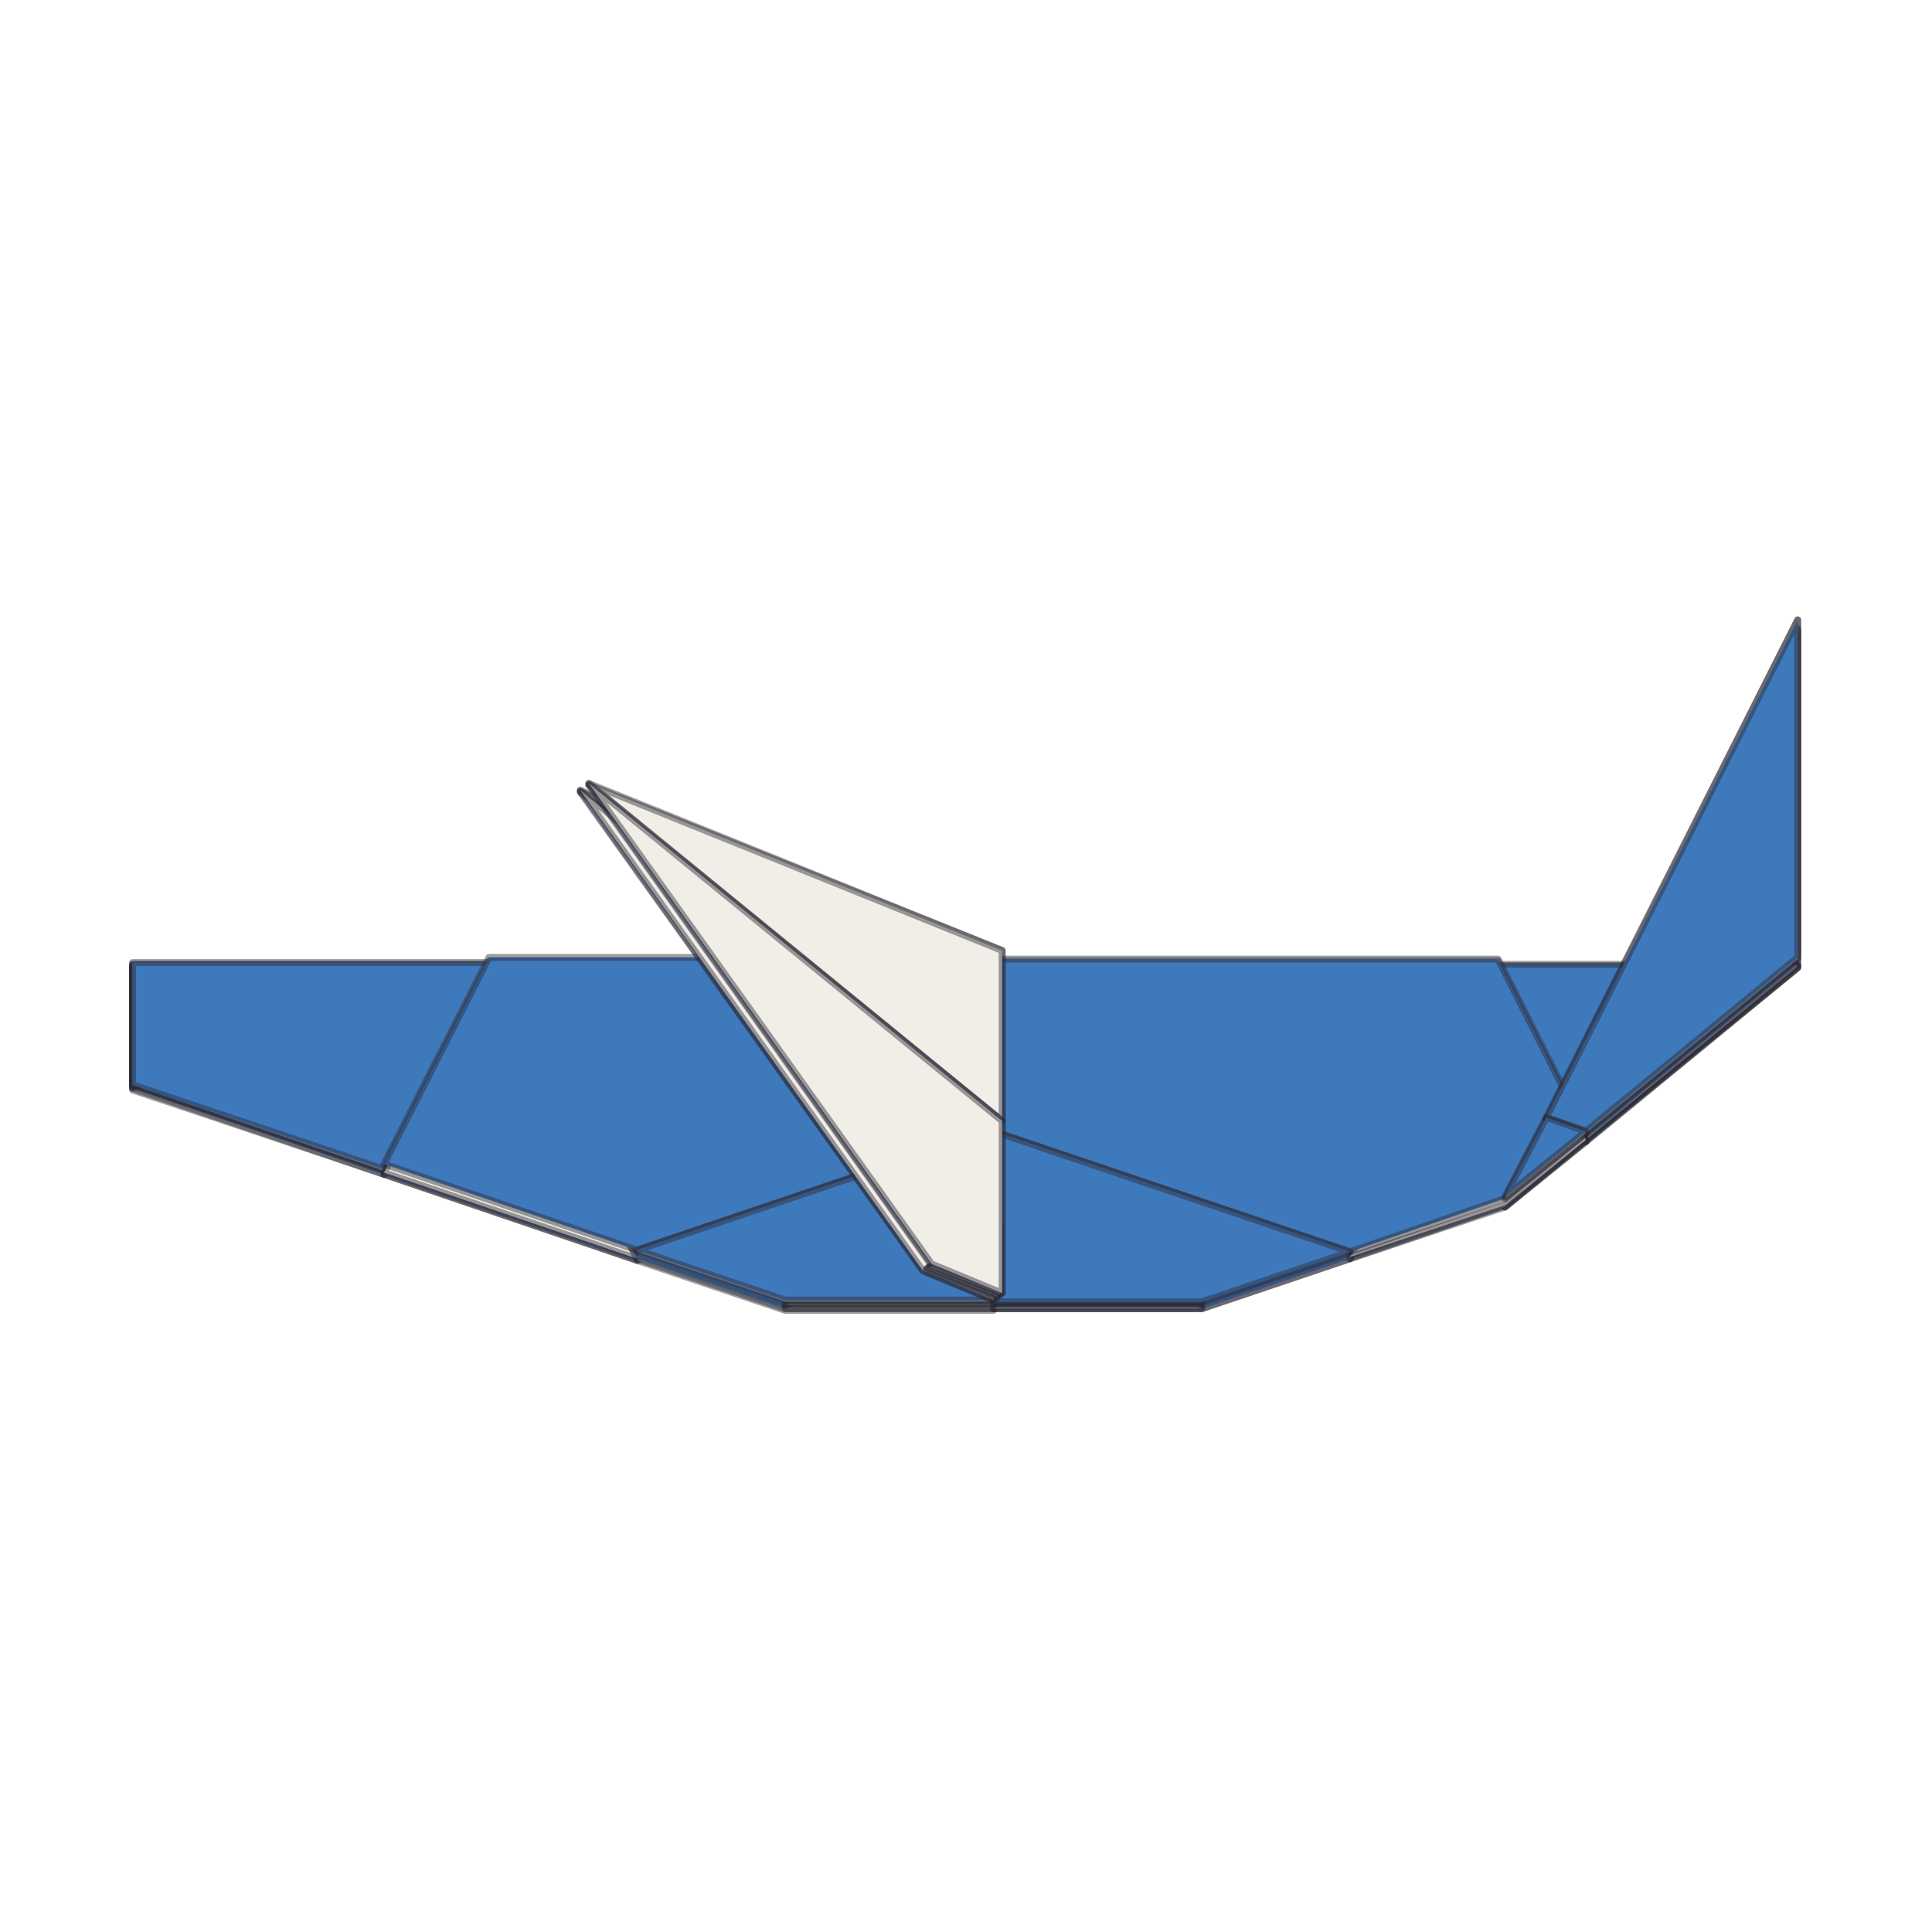
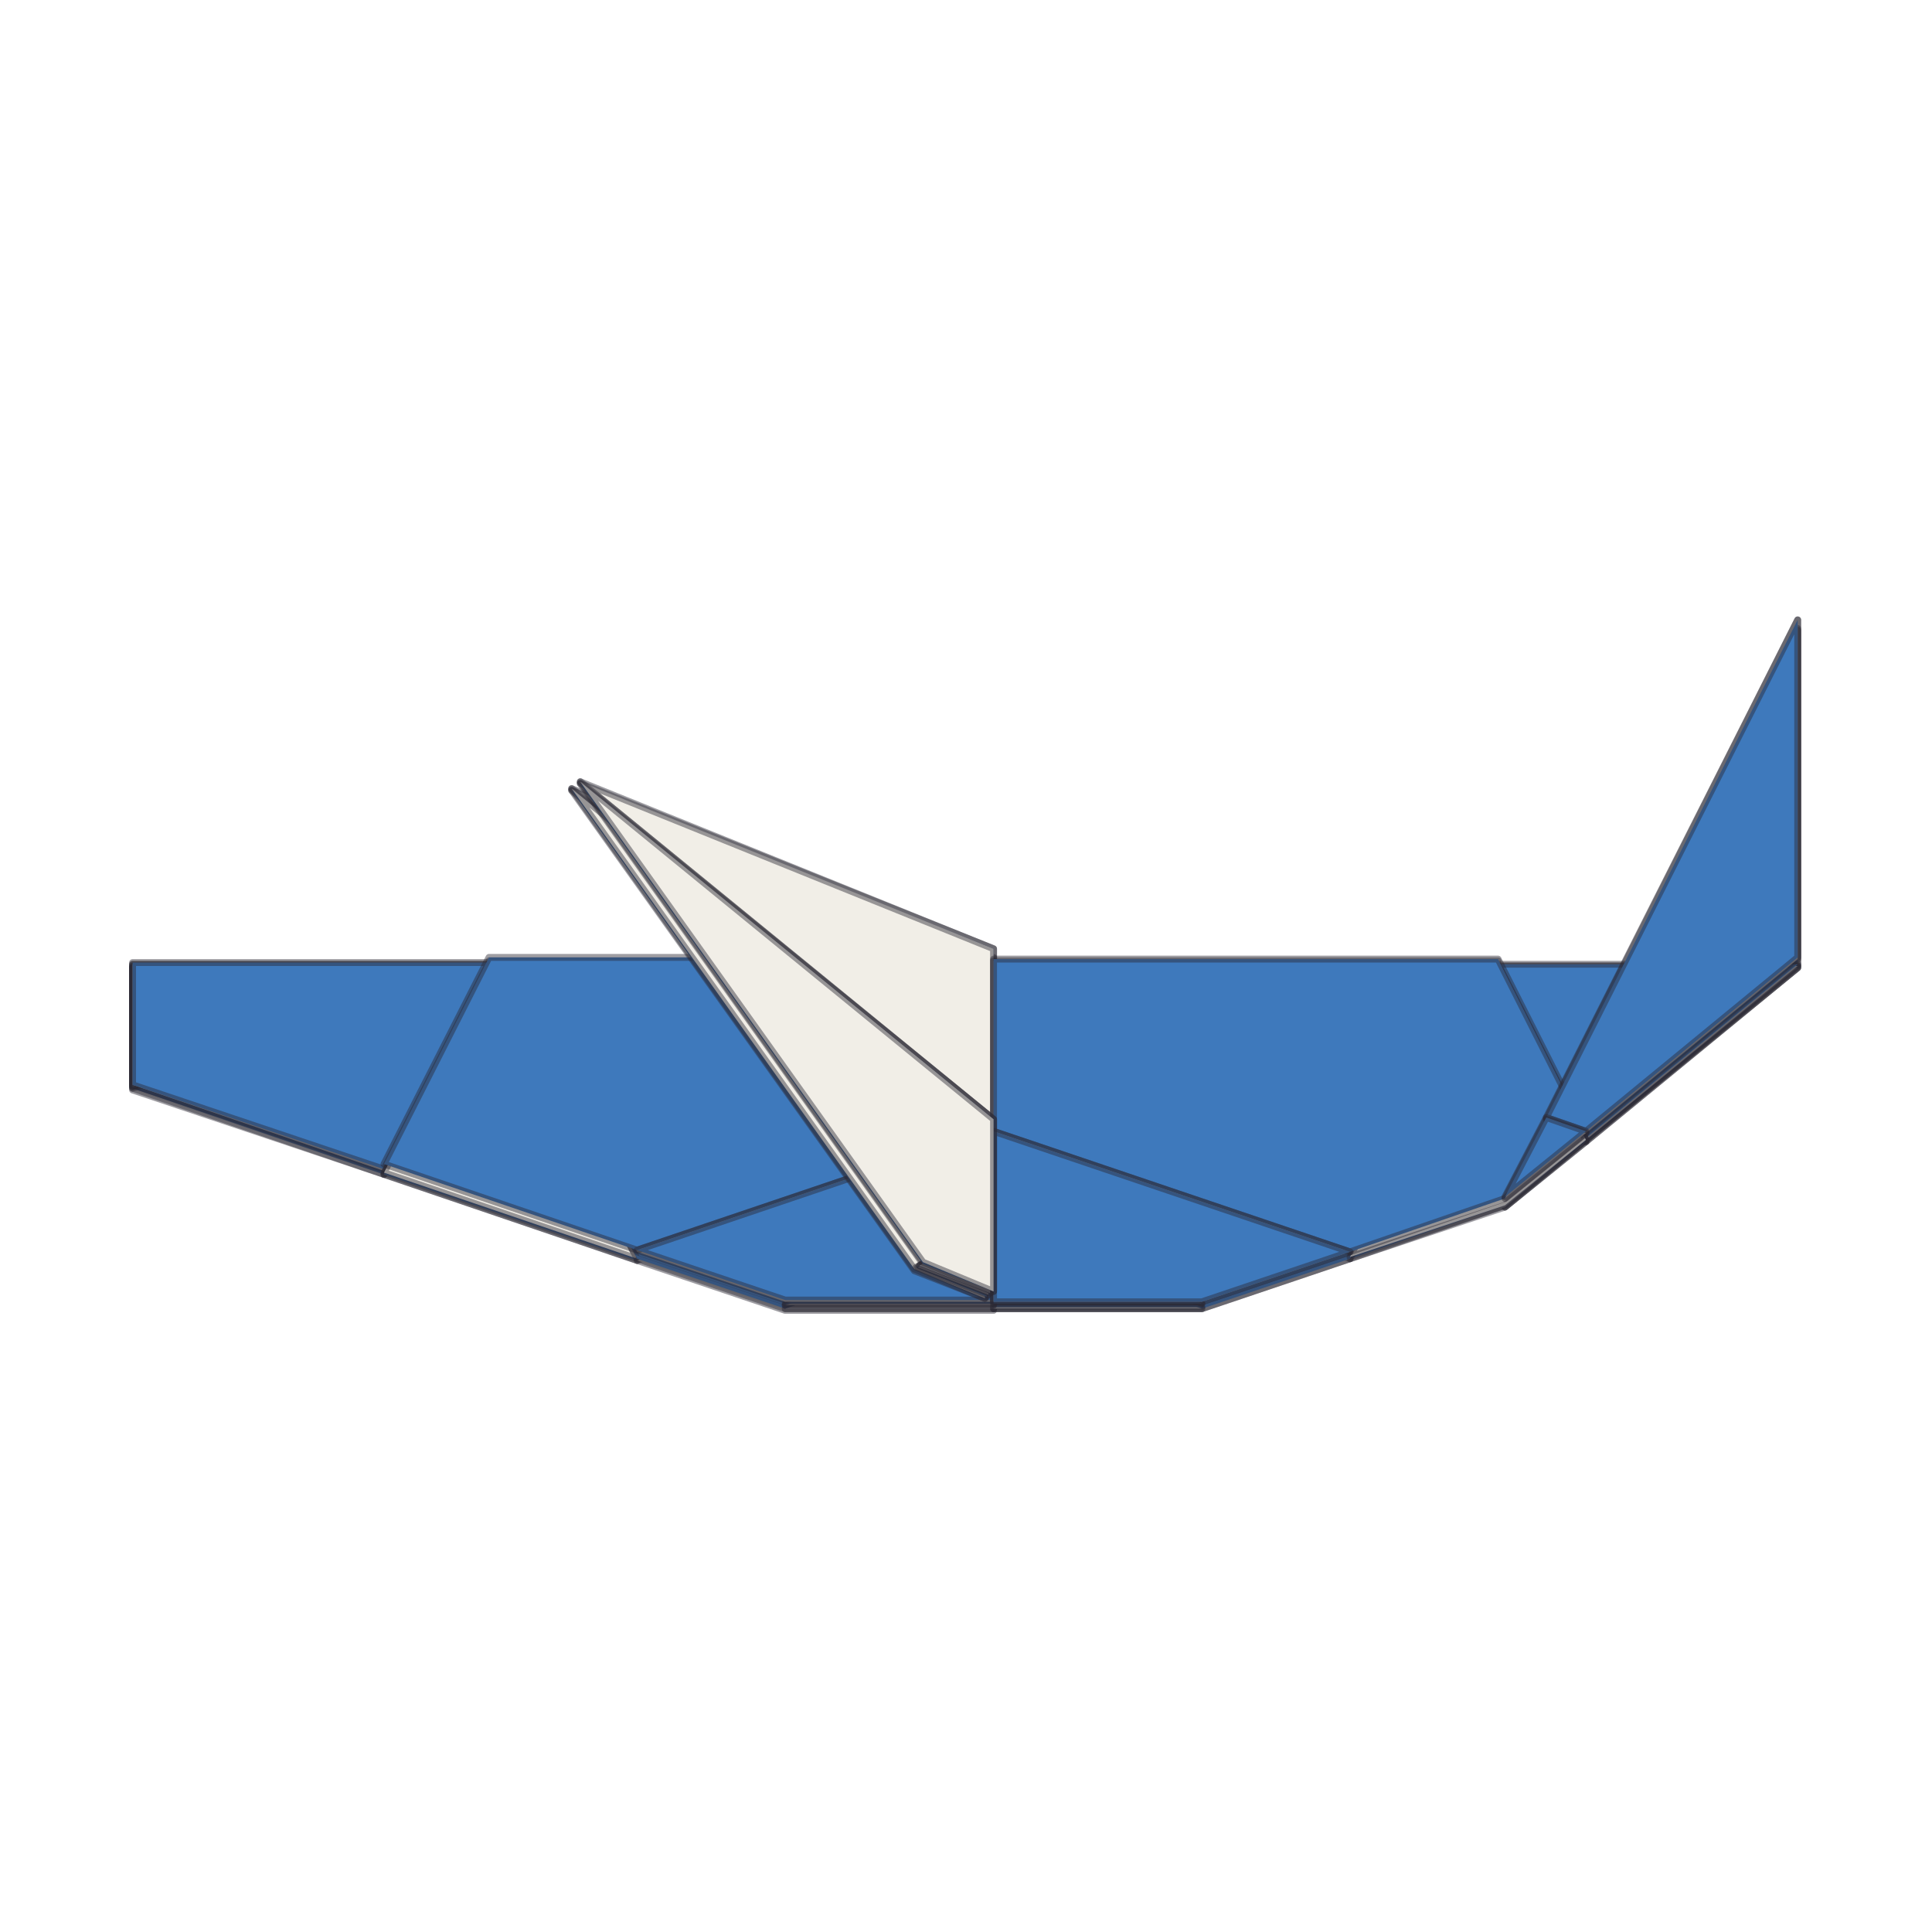
<svg xmlns="http://www.w3.org/2000/svg" viewBox="-0.802 -0.577 1.122 1.122" width="240" height="240">
  <g stroke="#2b2a33" stroke-opacity=".45" stroke-width="0.004" stroke-linejoin="round">
    <polygon points="0.242,-0.211 0.096,0.078 0.119,0.086 0.242,-0.015" fill="#f1eee7" />
    <polygon points="0.242,-0.212 0.242,-0.015 0.119,0.086 0.096,0.078" fill="#3e79bc" />
    <polygon points="0.242,-0.015 0.068,-0.015 0.119,0.085" fill="#f1eee7" />
    <polygon points="0.119,0.085 0.068,-0.016 0.242,-0.016" fill="#3e79bc" />
    <polygon points="0.242,-0.016 0.068,-0.016 0.119,0.085" fill="#f1eee7" />
    <polygon points="0.119,0.084 0.068,-0.017 0.242,-0.017" fill="#3e79bc" />
    <polygon points="-0.518,-0.015 -0.725,-0.015 -0.725,0.056 -0.579,0.105" fill="#f1eee7" />
    <polygon points="-0.725,-0.015 -0.518,-0.015 -0.579,0.105 -0.725,0.055" fill="#3e79bc" />
    <polygon points="-0.518,-0.015 -0.725,-0.015 -0.725,0.055" fill="#f1eee7" />
    <polygon points="-0.725,-0.016 -0.518,-0.016 -0.725,0.054" fill="#3e79bc" />
    <polygon points="-0.518,-0.016 -0.725,-0.016 -0.725,0.054" fill="#f1eee7" />
    <polygon points="-0.518,-0.017 -0.725,0.054 -0.725,-0.017" fill="#3e79bc" />
    <polygon points="-0.725,0.053 -0.579,0.103 -0.518,-0.017 -0.725,-0.017" fill="#f1eee7" />
    <polygon points="-0.725,-0.018 -0.518,-0.018 -0.579,0.102 -0.725,0.053" fill="#3e79bc" />
    <polygon points="-0.225,-0.015 -0.518,-0.015 -0.579,0.105 -0.432,0.155 -0.225,0.085" fill="#f1eee7" />
    <polygon points="-0.579,0.105 -0.518,-0.015 -0.432,0.155" fill="#3e79bc" />
    <polygon points="-0.432,0.154 -0.518,-0.015 -0.579,0.104" fill="#f1eee7" />
    <polygon points="0.119,0.086 0.096,0.078 0.072,0.124" fill="#f1eee7" />
    <polygon points="0.072,0.124 0.096,0.078 0.119,0.086" fill="#3e79bc" />
    <polygon points="0.068,-0.015 -0.225,-0.015 -0.225,0.084 -0.018,0.154 0.072,0.124 0.119,0.085" fill="#f1eee7" />
    <polygon points="-0.018,0.154 0.068,-0.016 0.119,0.085 0.072,0.123" fill="#3e79bc" />
    <polygon points="-0.225,0.085 -0.432,0.155 -0.346,0.184 -0.225,0.184" fill="#f1eee7" />
    <polygon points="-0.432,0.154 -0.518,-0.016 -0.225,-0.016 -0.225,0.183 -0.346,0.183" fill="#3e79bc" />
    <polygon points="-0.225,0.183 -0.104,0.183 -0.018,0.154 -0.225,0.084" fill="#f1eee7" />
    <polygon points="-0.225,0.183 -0.225,-0.016 0.068,-0.016 -0.018,0.154 -0.104,0.183" fill="#3e79bc" />
    <polygon points="0.068,-0.016 -0.018,0.153 0.072,0.123 0.119,0.085" fill="#f1eee7" />
    <polygon points="-0.225,0.183 -0.225,0.142 -0.346,0.183" fill="#f1eee7" />
    <polygon points="-0.225,0.142 -0.225,0.183 -0.104,0.183" fill="#f1eee7" />
    <polygon points="-0.225,0.141 -0.104,0.182 -0.225,0.182" fill="#3e79bc" />
    <polygon points="-0.346,0.181 -0.225,0.141 -0.225,0.181" fill="#3e79bc" />
    <polygon points="-0.225,0.14 -0.346,0.181 -0.225,0.181" fill="#f1eee7" />
    <polygon points="-0.225,0.139 -0.225,0.18 -0.104,0.18" fill="#f1eee7" />
    <polygon points="-0.225,0.139 -0.225,0.18 -0.346,0.18" fill="#3e79bc" />
    <polygon points="-0.225,0.179 -0.225,-0.019 -0.518,-0.019 -0.432,0.15 -0.346,0.179" fill="#f1eee7" />
    <polygon points="-0.518,-0.021 -0.225,-0.021 -0.225,0.079 -0.432,0.149 -0.579,0.099" fill="#3e79bc" />
-     <polygon points="-0.465,-0.117 -0.225,-0.021 -0.225,0.078" fill="#3e7abc" />
+     <polygon points="-0.47,-0.118 -0.23,-0.022 -0.23,0.077" fill="#3e7abc" />
+     <polygon points="-0.23,-0.022 -0.47,-0.119 -0.23,0.077" fill="#f1eee7" />
+     <polygon points="-0.225,0.073 -0.465,-0.122 -0.225,-0.026" fill="#3e7abc" />
+     <polygon points="-0.225,-0.026 -0.465,-0.123 -0.225,0.073" fill="#f1eee7" />
    <polygon points="-0.346,0.178 -0.432,0.149 -0.225,0.079 -0.225,0.178" fill="#3e79bc" />
    <polygon points="-0.225,0.18 -0.225,0.139 -0.104,0.18" fill="#3e79bc" />
    <polygon points="0.068,-0.019 -0.225,-0.019 -0.225,0.179 -0.104,0.179 -0.018,0.15" fill="#f1eee7" />
    <polygon points="-0.018,0.15 -0.225,0.08 -0.225,-0.02 0.068,-0.02 0.119,0.081 0.072,0.119" fill="#3e79bc" />
    <polygon points="0.242,-0.217 0.096,0.073 0.119,0.081 0.242,-0.02" fill="#f1eee7" />
    <polygon points="0.242,-0.217 0.242,-0.021 0.119,0.08 0.096,0.072" fill="#3e79bc" />
-     <polygon points="-0.225,-0.021 -0.465,-0.118 -0.225,0.078" fill="#f1eee7" />
-     <polygon points="-0.22,0.074 -0.46,-0.121 -0.22,-0.025" fill="#3e7abc" />
-     <polygon points="-0.22,-0.025 -0.46,-0.122 -0.22,0.074" fill="#f1eee7" />
    <polygon points="0.119,0.081 0.096,0.073 0.072,0.119" fill="#f1eee7" />
    <polygon points="0.072,0.118 0.096,0.072 0.119,0.08" fill="#3e79bc" />
    <polygon points="-0.225,0.08 -0.018,0.15 -0.104,0.179 -0.225,0.179" fill="#3e79bc" />
-     <polygon points="-0.465,-0.117 -0.225,0.078 -0.225,0.178 -0.266,0.161" fill="#3e7abc" />
-     <polygon points="-0.465,-0.118 -0.266,0.161 -0.225,0.178 -0.225,0.078" fill="#f1eee7" />
-     <polygon points="-0.264,0.16 -0.223,0.136 -0.223,0.177" fill="#3e7abc" />
-     <polygon points="-0.223,0.176 -0.223,0.135 -0.264,0.16" fill="#f1eee7" />
-     <polygon points="-0.263,0.159 -0.222,0.134 -0.222,0.175" fill="#3e7abc" />
-     <polygon points="-0.221,0.134 -0.262,0.159 -0.221,0.175" fill="#f1eee7" />
-     <polygon points="-0.261,0.158 -0.46,-0.121 -0.22,0.074 -0.22,0.174" fill="#3e7abc" />
-     <polygon points="-0.46,-0.122 -0.261,0.157 -0.22,0.174 -0.22,0.074" fill="#f1eee7" />
+     <polygon points="-0.47,-0.118 -0.23,0.077 -0.23,0.177 -0.271,0.161" fill="#3e7abc" />
+     <polygon points="-0.47,-0.119 -0.271,0.16 -0.23,0.177 -0.23,0.077" fill="#f1eee7" />
+     <polygon points="-0.27,0.159 -0.229,0.135 -0.229,0.176" fill="#3e7abc" />
+     <polygon points="-0.228,0.175 -0.228,0.134 -0.269,0.159" fill="#f1eee7" />
+     <polygon points="-0.268,0.158 -0.227,0.133 -0.227,0.174" fill="#3e7abc" />
+     <polygon points="-0.227,0.133 -0.268,0.158 -0.227,0.174" fill="#f1eee7" />
+     <polygon points="-0.266,0.157 -0.465,-0.122 -0.225,0.073 -0.225,0.173" fill="#3e7abc" />
+     <polygon points="-0.465,-0.123 -0.266,0.156 -0.225,0.173 -0.225,0.073" fill="#f1eee7" />
  </g>
</svg>
